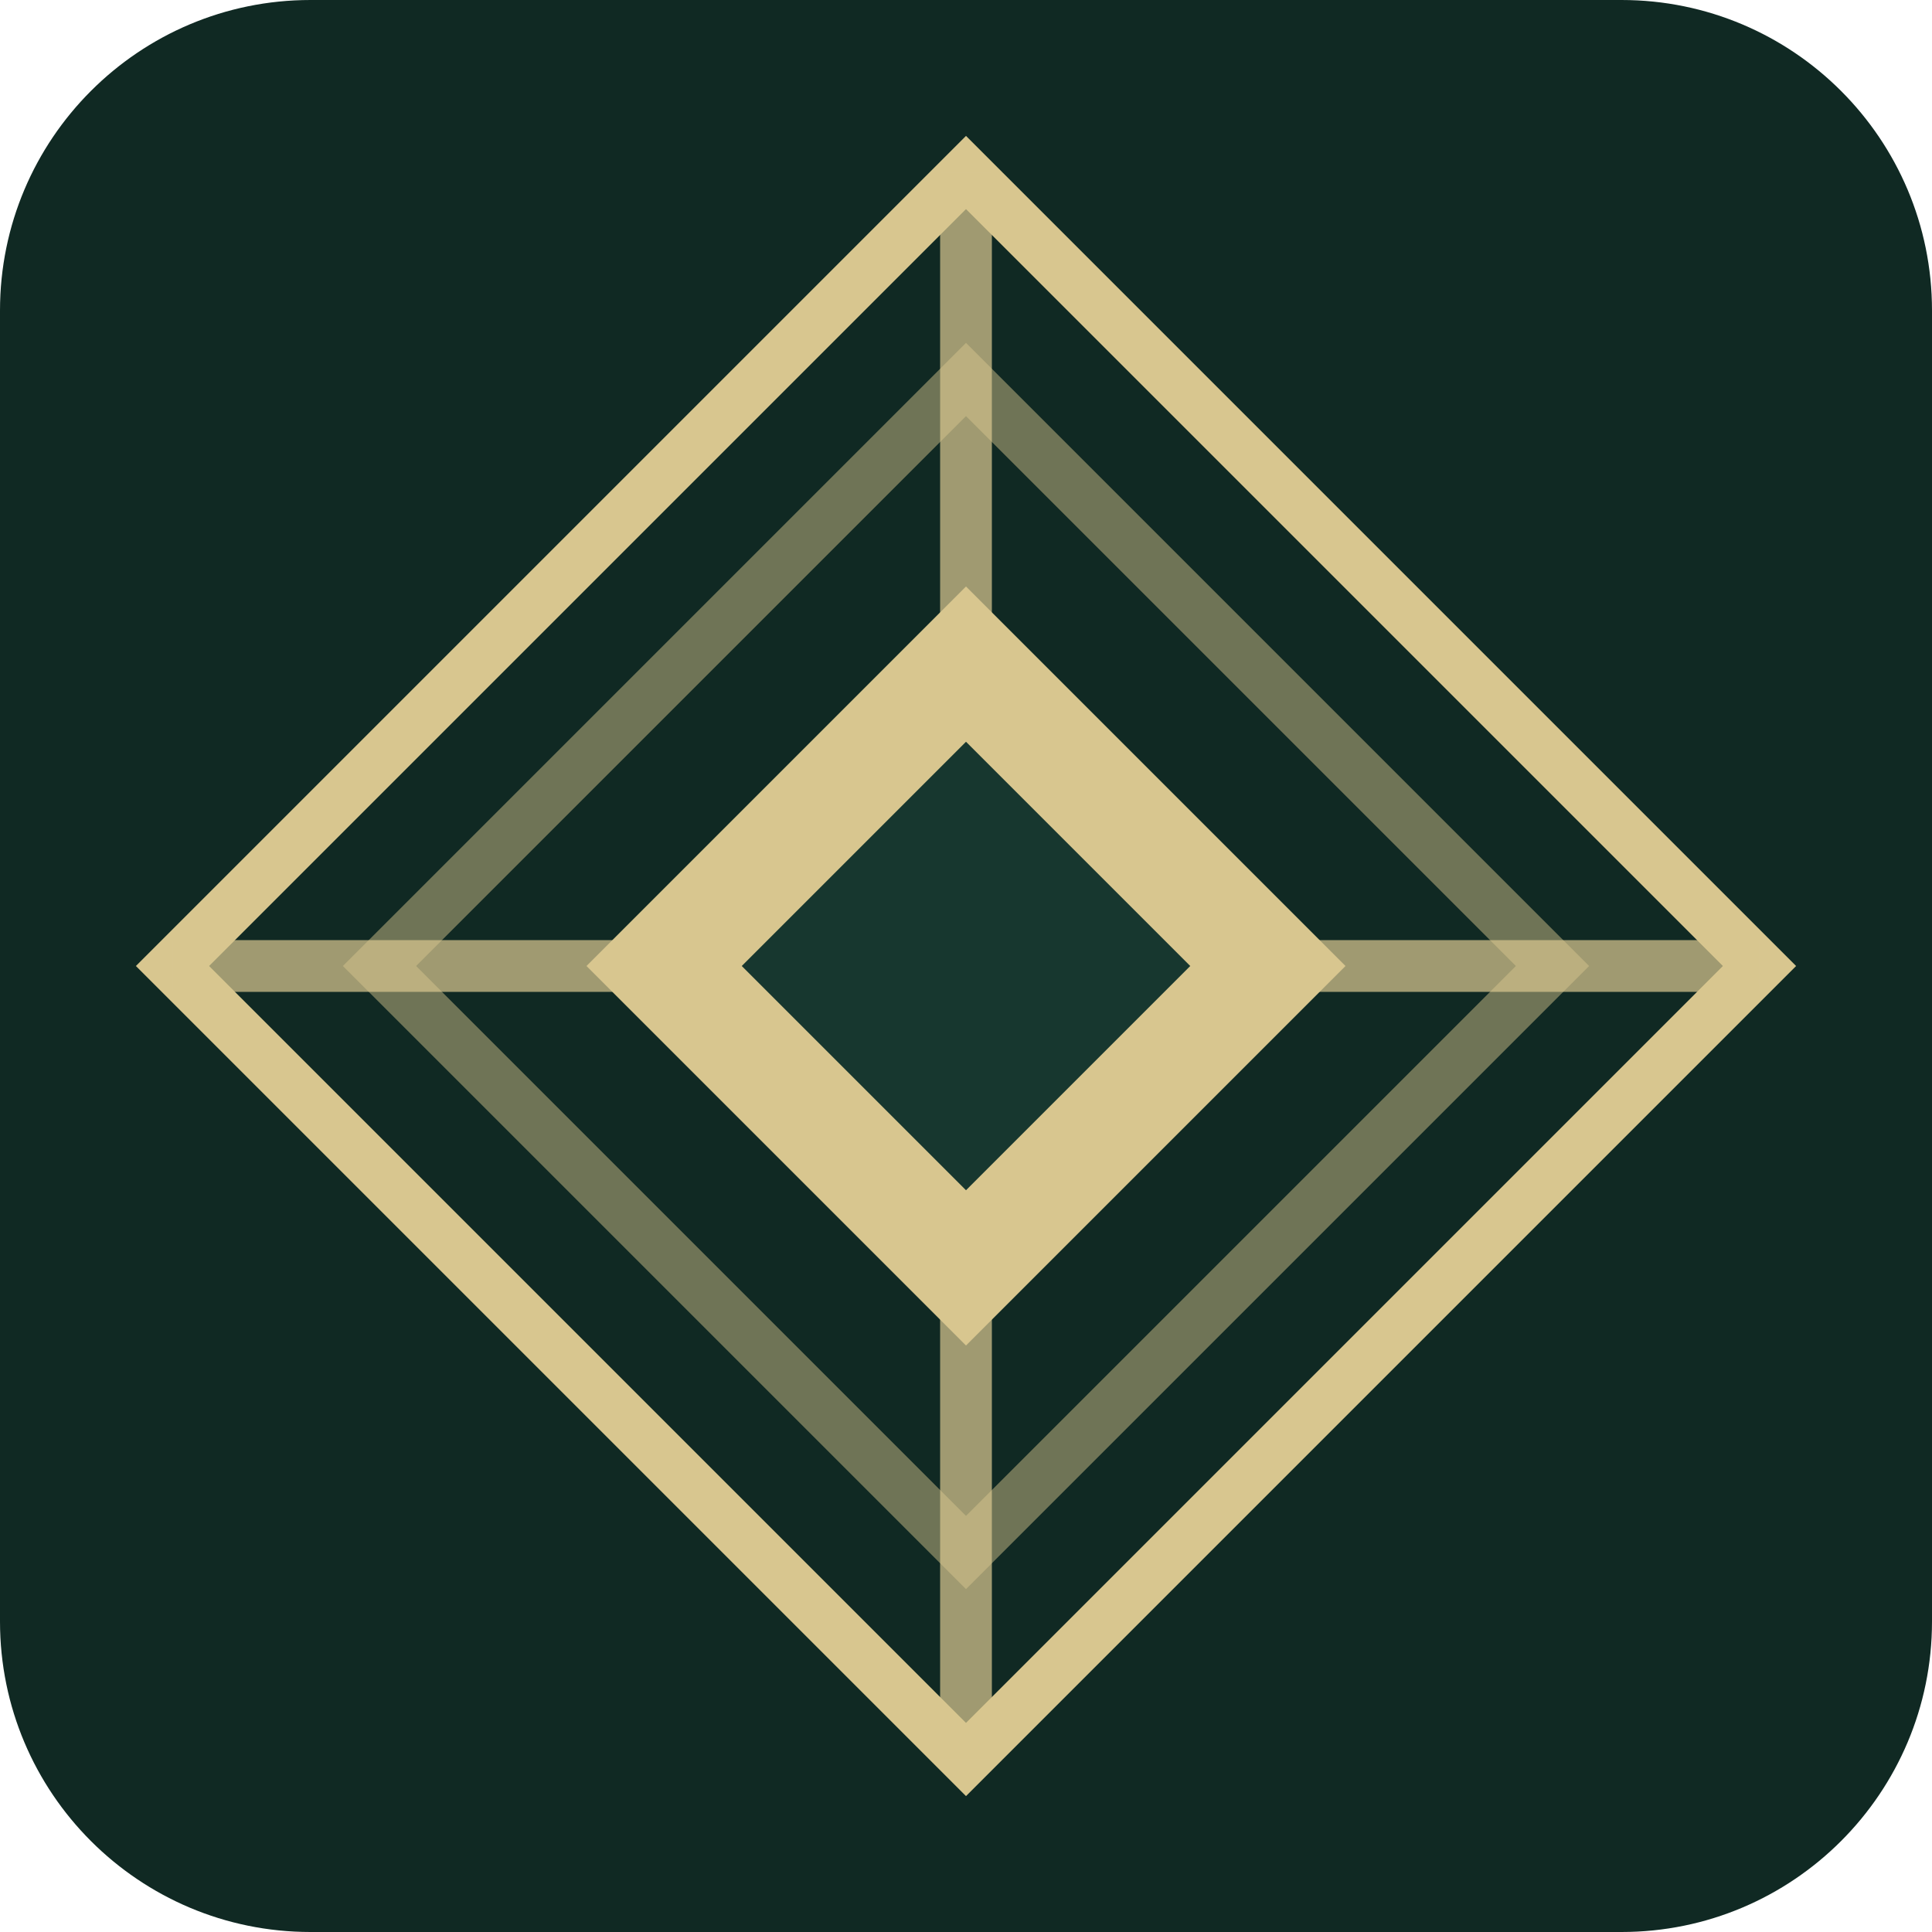
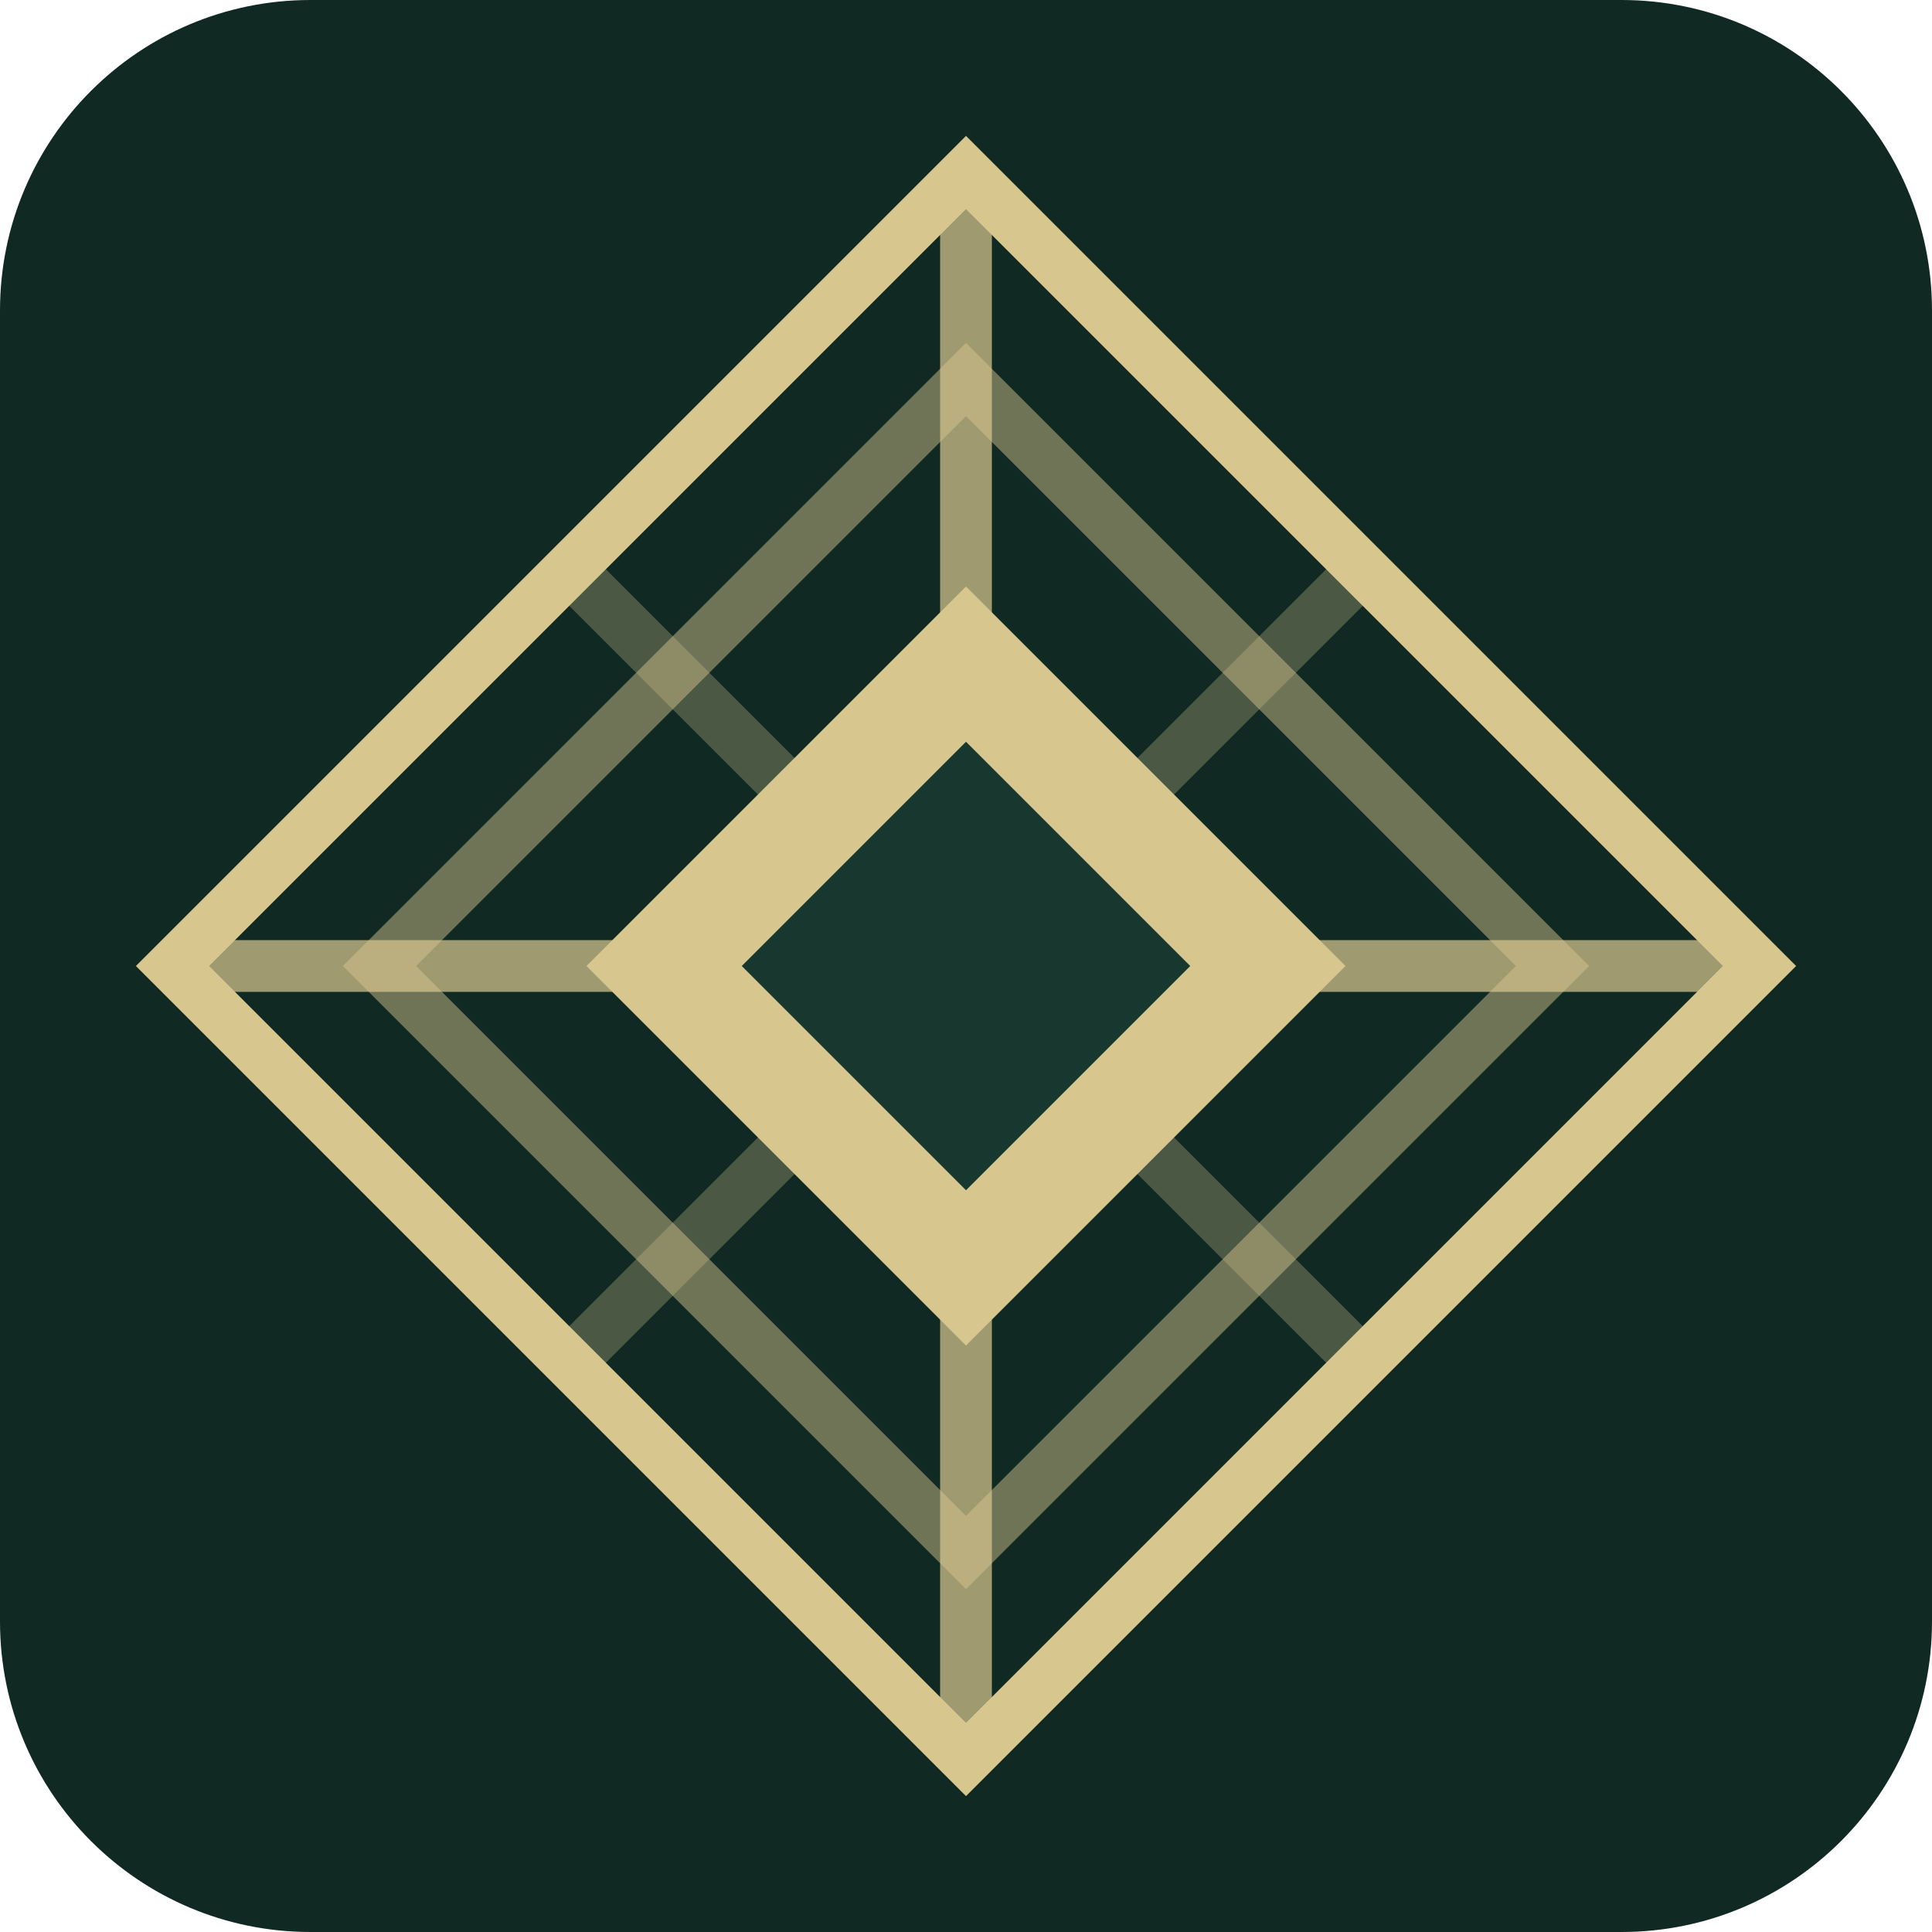
- <svg xmlns="http://www.w3.org/2000/svg" viewBox="0 0 112 112">
+ <svg xmlns="http://www.w3.org/2000/svg" viewBox="0 0 112 112" role="img" aria-labelledby="title desc">
  <rect width="112" height="112" rx="18" fill="#102923" />
  <g fill="none" stroke="#d8c68f" stroke-width="3">
    <path d="M56 10 102 56 56 102 10 56Z" />
    <path d="m56 22 34 34-34 34-34-34Z" opacity=".48" />
    <path d="M56 10v92M10 56h92" opacity=".72" />
+     <path d="m32 32 48 48M80 32 32 80" opacity=".3" />
  </g>
  <path d="m56 34 22 22-22 22-22-22Z" fill="#d8c68f" />
  <path d="m56 43 13 13-13 13-13-13Z" fill="#17372f" />
</svg>
